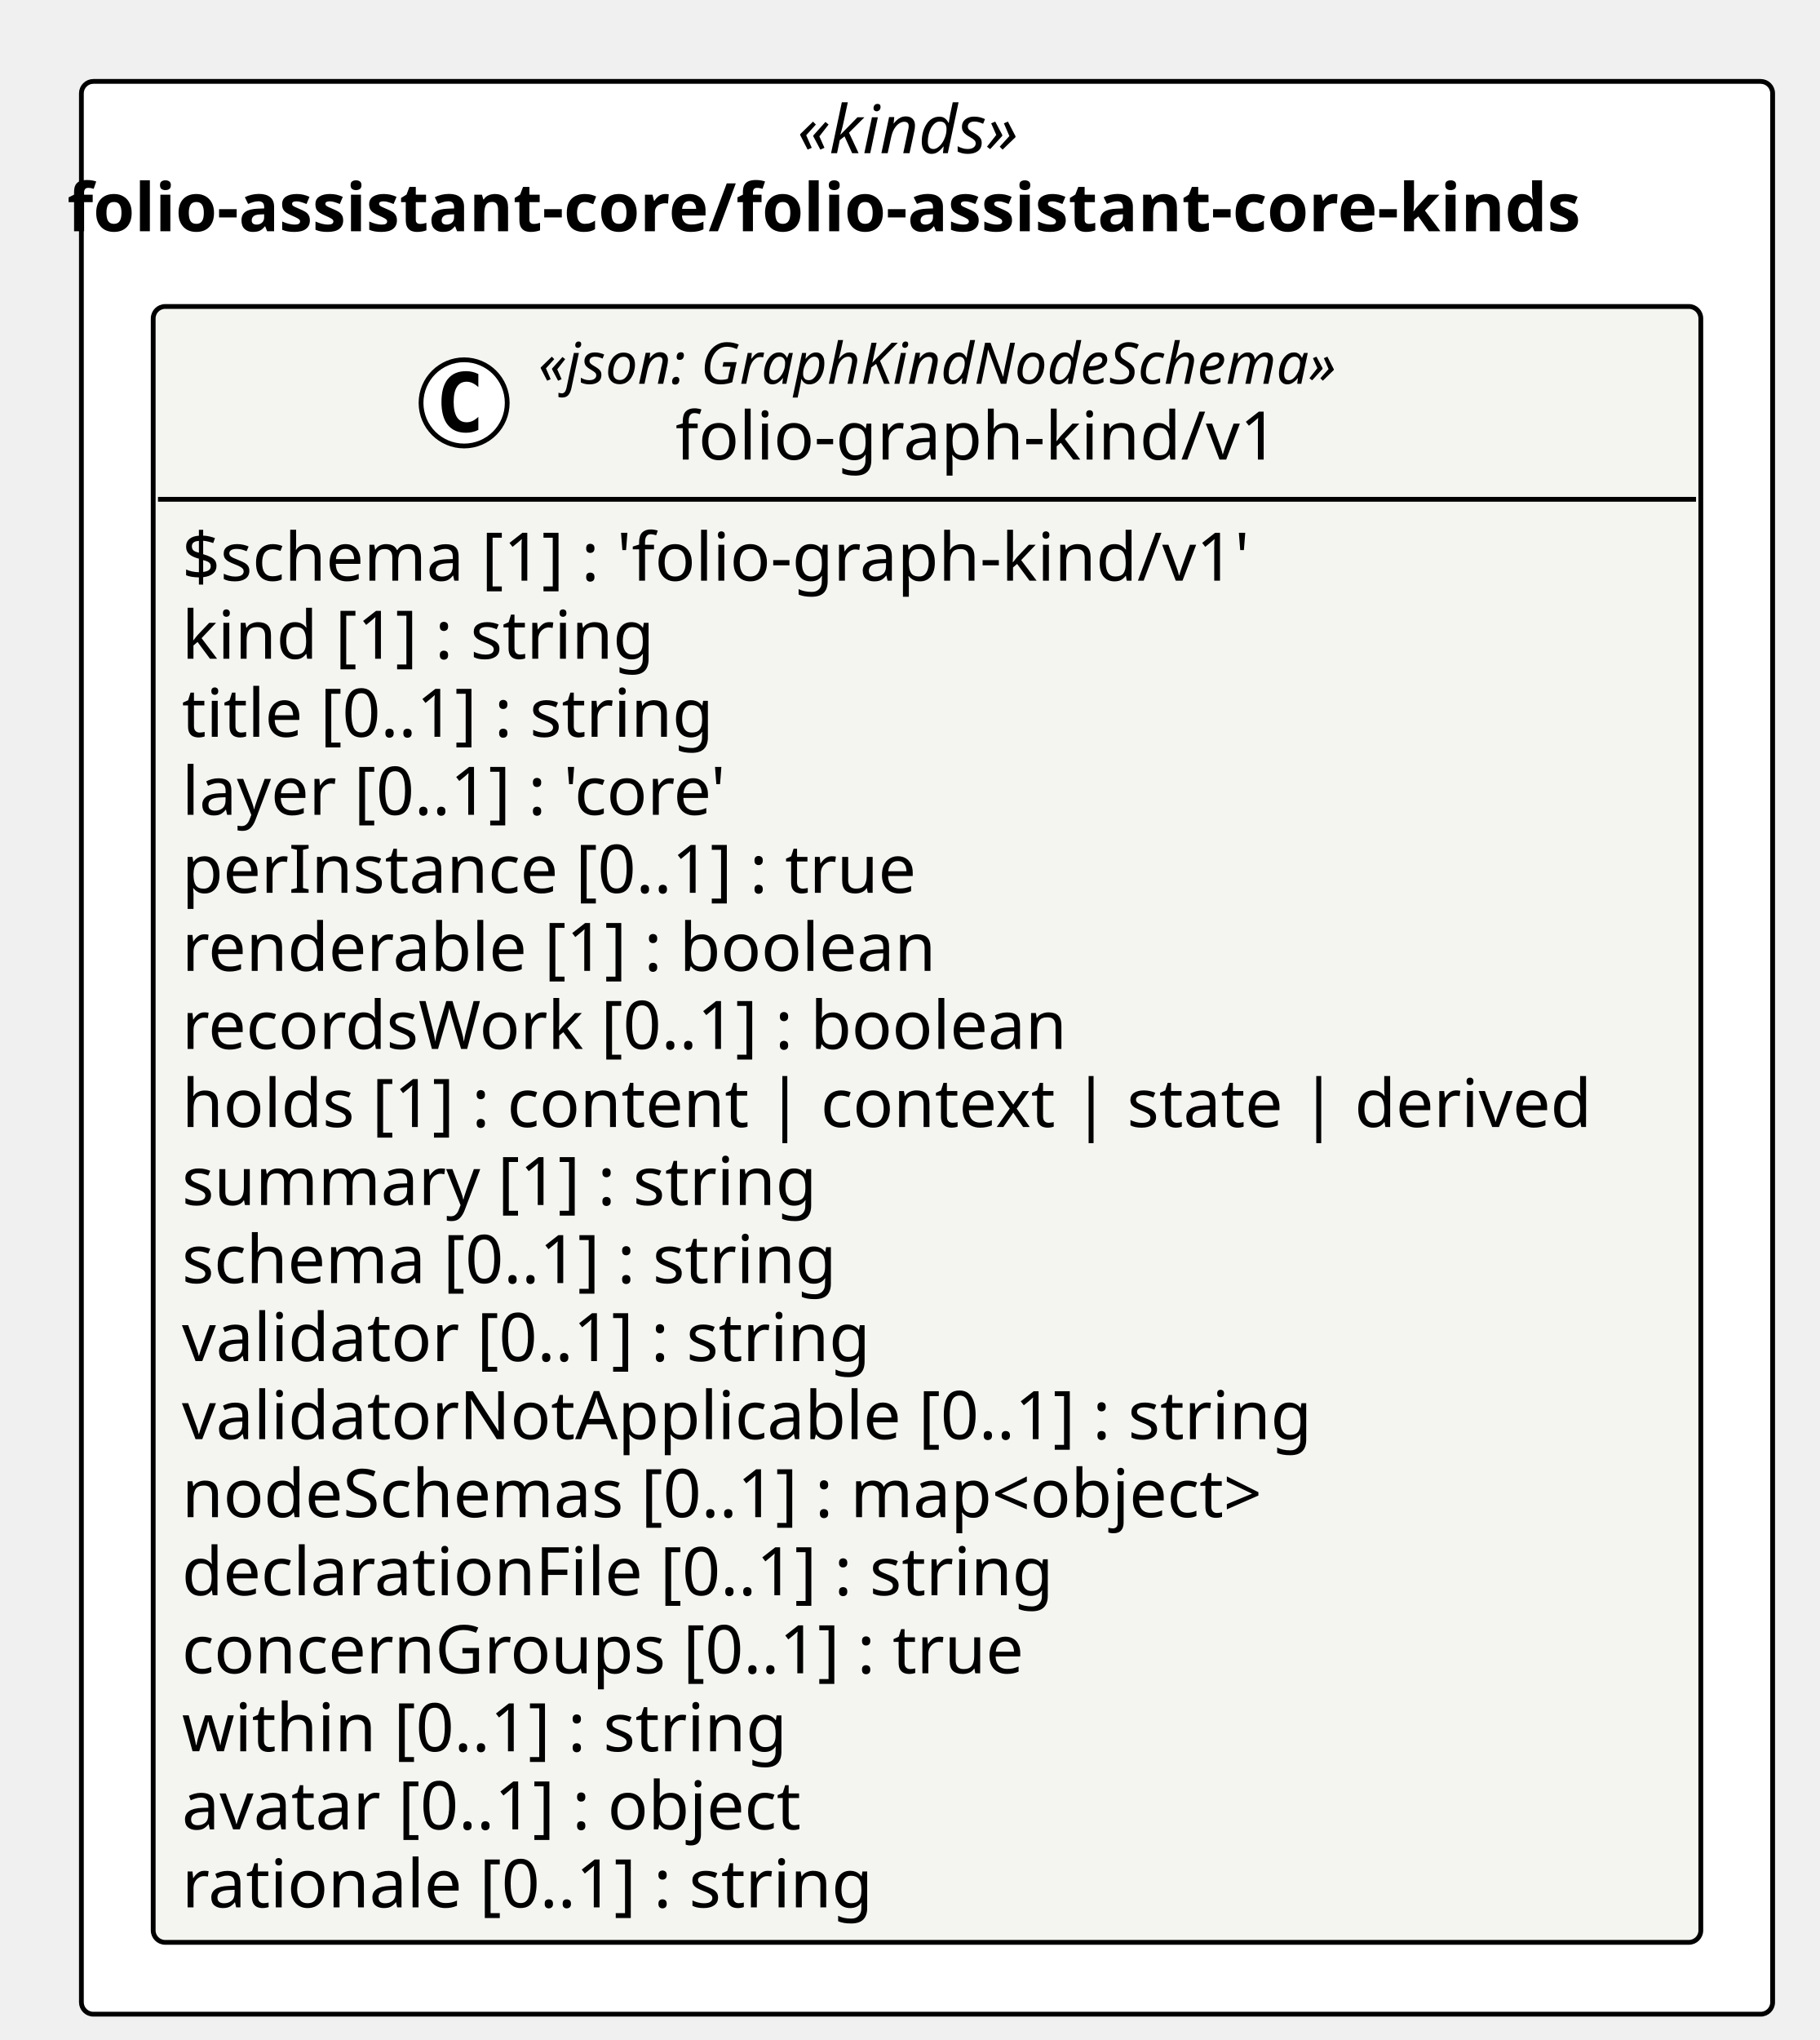
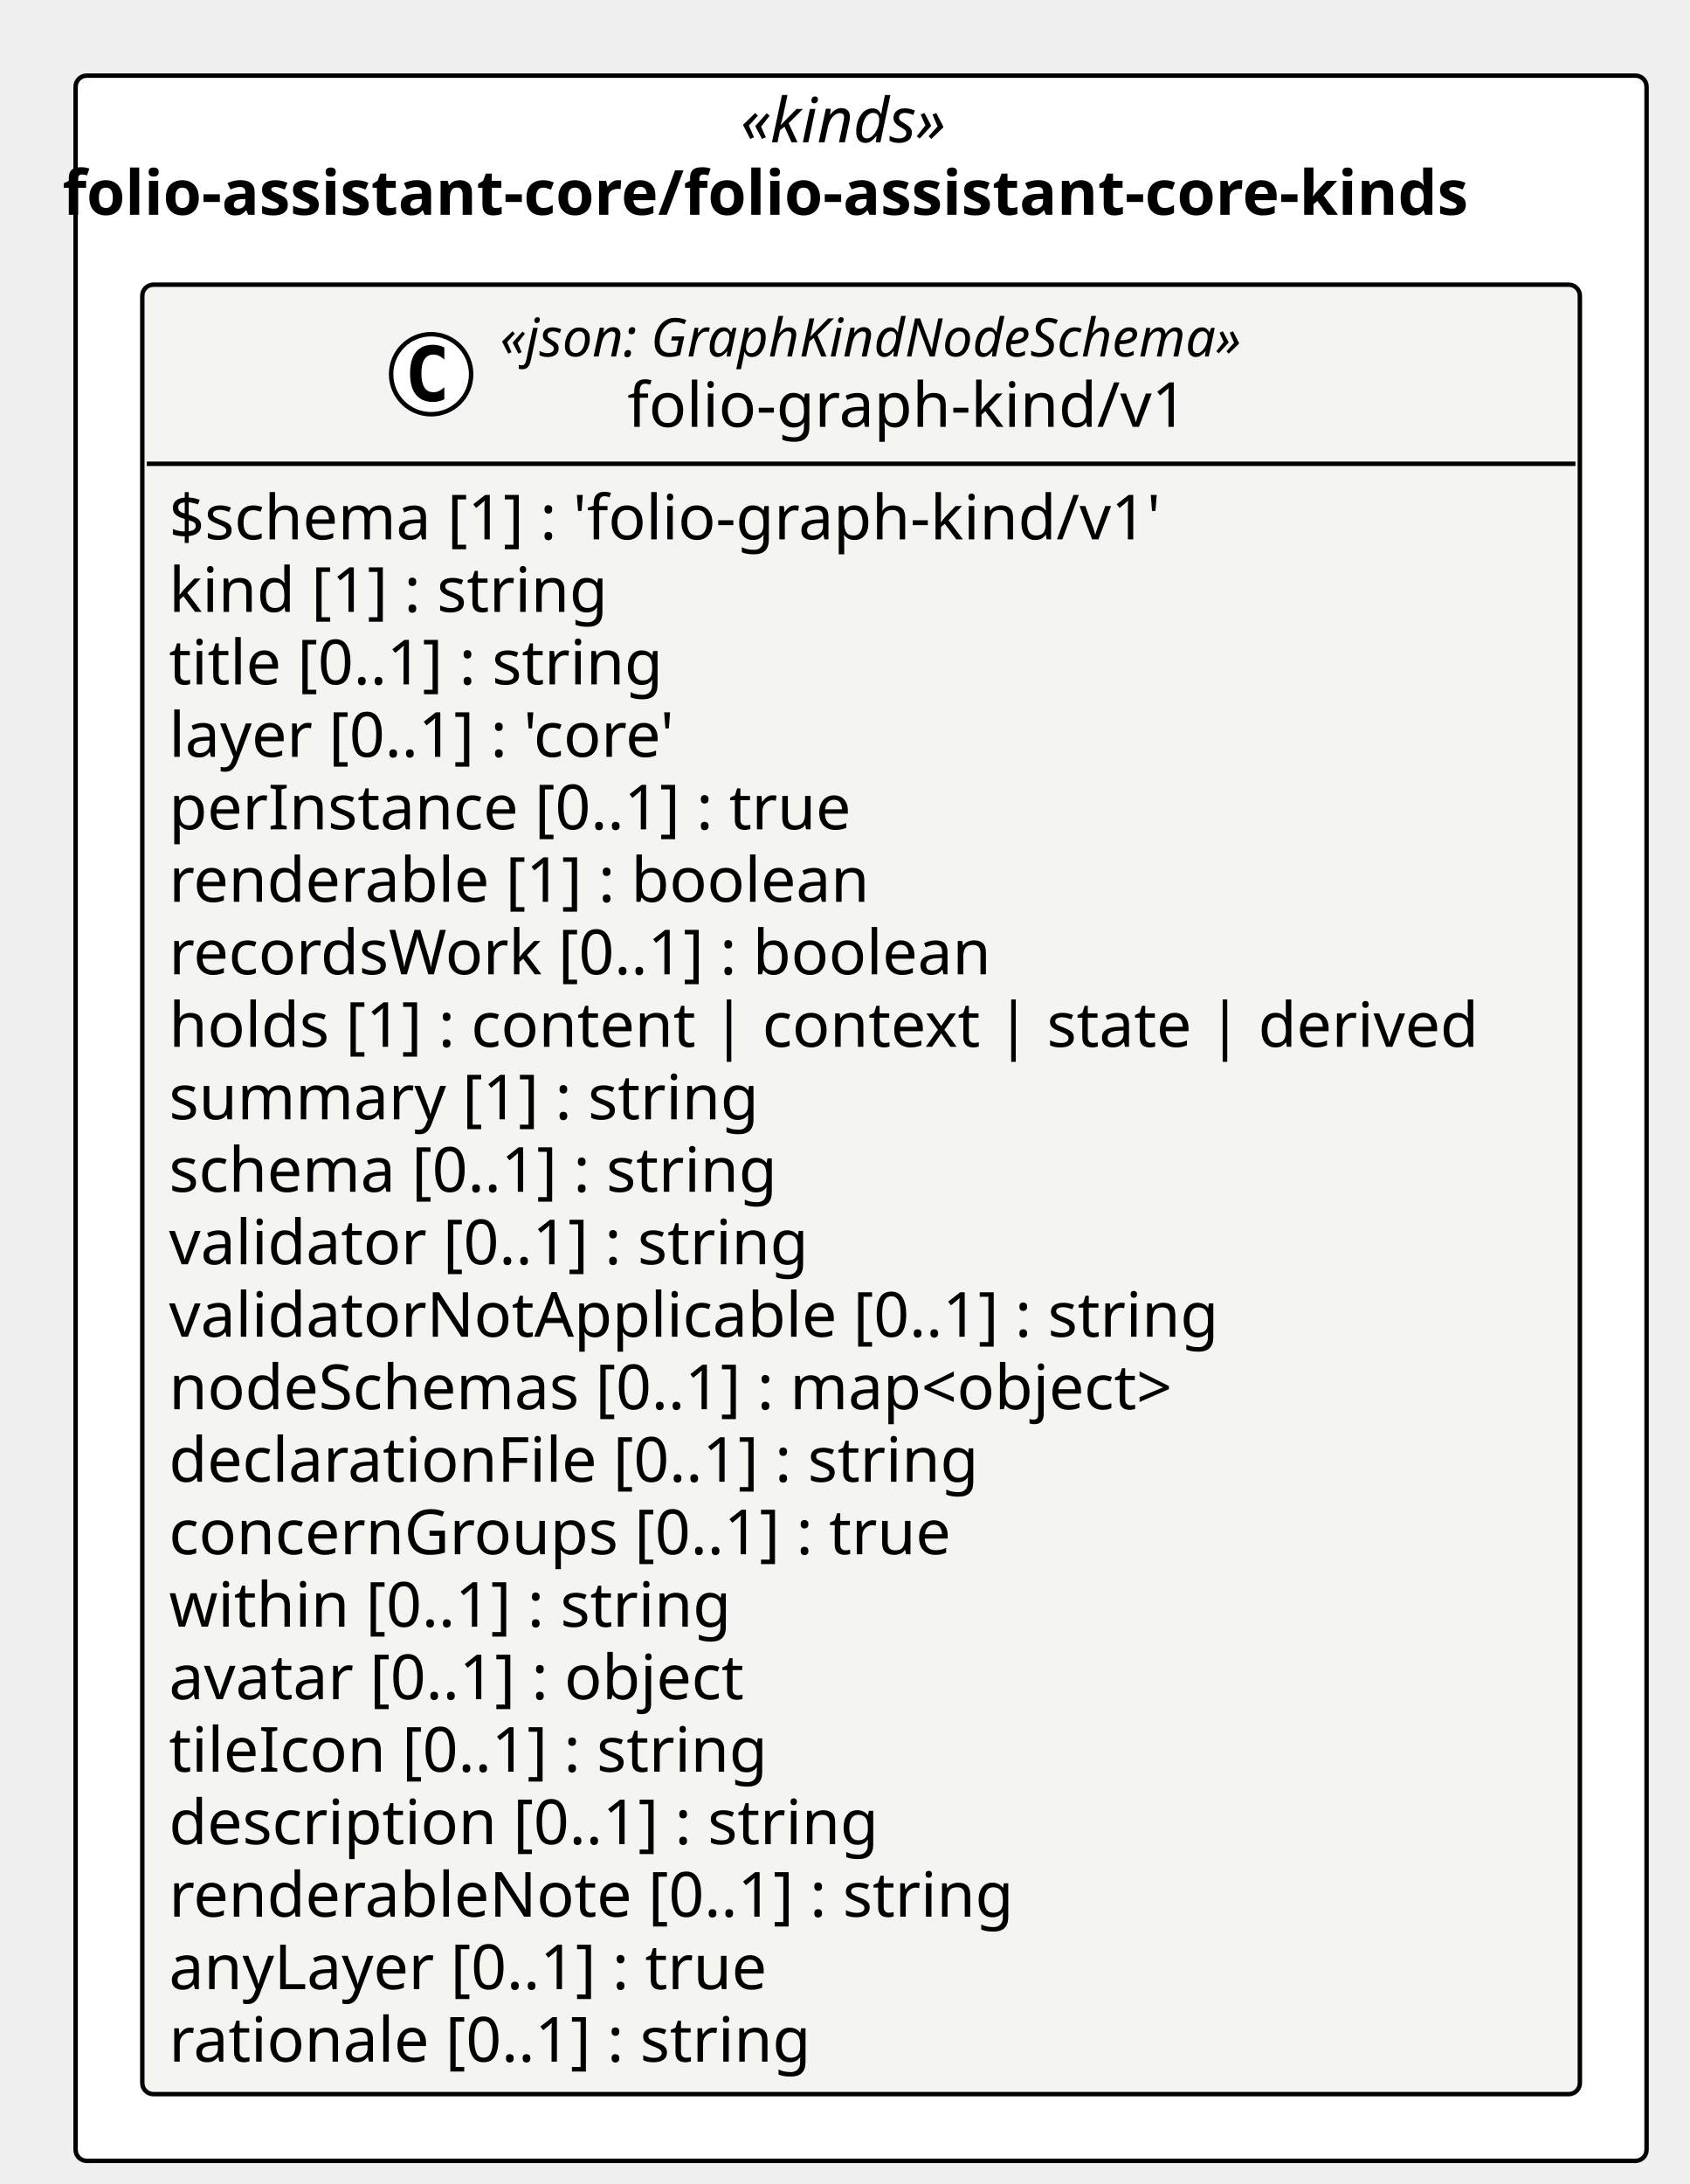
- <svg xmlns="http://www.w3.org/2000/svg" contentStyleType="text/css" height="426px" preserveAspectRatio="none" style="width:380px;height:426px;background:#FFFFFF;" version="1.1" viewBox="0 0 380 426" width="380px" zoomAndPan="magnify">
+ <svg xmlns="http://www.w3.org/2000/svg" contentStyleType="text/css" height="491px" preserveAspectRatio="none" style="width:380px;height:491px;background:#FFFFFF;" version="1.1" viewBox="0 0 380 491" width="380px" zoomAndPan="magnify">
  <defs />
  <g>
-     <rect fill="#FFFFFF" height="403.609" rx="2.5" ry="2.5" style="stroke:#000000;stroke-width:1.0;" width="353.268" x="17" y="17" />
+     <rect fill="#FFFFFF" height="468.797" rx="2.5" ry="2.5" style="stroke:#000000;stroke-width:1.0;" width="353.268" x="17" y="17" />
    <text fill="#000000" font-family="Verdana" font-size="14" font-style="italic" lengthAdjust="spacing" textLength="54.182" x="166.543" y="31.995">«kinds»</text>
    <text fill="#000000" font-family="Verdana" font-size="14" font-weight="bold" lengthAdjust="spacing" textLength="359.167" x="14.05" y="48.292">folio-assistant-core/folio-assistant-core-kinds</text>
    <g id="elem_folio_assistant_core_folio_assistant_core_kinds_folio_graph_kind_v1_folio_graph_kind_v1">
-       <rect codeLine="11" fill="#F4F4F1" height="341.609" id="folio_assistant_core_folio_assistant_core_kinds_folio_graph_kind_v1_folio_graph_kind_v1" rx="2.5" ry="2.5" style="stroke:#000000;stroke-width:1.0;" width="323.268" x="32" y="64" />
+       <rect codeLine="11" fill="#F4F4F1" height="406.797" id="folio_assistant_core_folio_assistant_core_kinds_folio_graph_kind_v1_folio_graph_kind_v1" rx="2.5" ry="2.5" style="stroke:#000000;stroke-width:1.0;" width="323.268" x="32" y="64" />
      <ellipse cx="96.947" cy="84.133" fill="#FFFFFF" rx="9" ry="9" style="stroke:#000000;stroke-width:1.0;" />
      <path d="M99.916,89.773 Q99.338,90.07 98.697,90.211 Q98.057,90.367 97.353,90.367 Q94.853,90.367 93.525,88.727 Q92.213,87.07 92.213,83.945 Q92.213,80.82 93.525,79.164 Q94.853,77.508 97.353,77.508 Q98.057,77.508 98.697,77.664 Q99.353,77.82 99.916,78.117 L99.916,80.836 Q99.291,80.258 98.697,79.992 Q98.103,79.711 97.478,79.711 Q96.135,79.711 95.447,80.789 Q94.76,81.852 94.76,83.945 Q94.76,86.039 95.447,87.117 Q96.135,88.18 97.478,88.18 Q98.103,88.18 98.697,87.914 Q99.291,87.633 99.916,87.055 L99.916,89.773 Z " fill="#000000" />
      <text fill="#000000" font-family="Verdana" font-size="12" font-style="italic" lengthAdjust="spacing" textLength="189.873" x="112.447" y="80.139">«json: GraphKindNodeSchema»</text>
      <text fill="#000000" font-family="Verdana" font-size="14" lengthAdjust="spacing" textLength="132.59" x="141.089" y="95.964">folio-graph-kind/v1</text>
      <line style="stroke:#000000;stroke-width:1.0;" x1="33" x2="354.268" y1="104.266" y2="104.266" />
      <text fill="#000000" font-family="Verdana" font-size="14" lengthAdjust="spacing" textLength="241.787" x="38" y="121.261">$schema [1] : 'folio-graph-kind/v1'</text>
      <text fill="#000000" font-family="Verdana" font-size="14" lengthAdjust="spacing" textLength="107.844" x="38" y="137.558">kind [1] : string</text>
      <text fill="#000000" font-family="Verdana" font-size="14" lengthAdjust="spacing" textLength="123.266" x="38" y="153.855">title [0..1] : string</text>
      <text fill="#000000" font-family="Verdana" font-size="14" lengthAdjust="spacing" textLength="129.158" x="38" y="170.151">layer [0..1] : 'core'</text>
      <text fill="#000000" font-family="Verdana" font-size="14" lengthAdjust="spacing" textLength="167.241" x="38" y="186.448">perInstance [0..1] : true</text>
      <text fill="#000000" font-family="Verdana" font-size="14" lengthAdjust="spacing" textLength="170.338" x="38" y="202.745">renderable [1] : boolean</text>
      <text fill="#000000" font-family="Verdana" font-size="14" lengthAdjust="spacing" textLength="200.519" x="38" y="219.042">recordsWork [0..1] : boolean</text>
      <text fill="#000000" font-family="Verdana" font-size="14" lengthAdjust="spacing" textLength="311.268" x="38" y="235.339">holds [1] : content | context | state | derived</text>
      <text fill="#000000" font-family="Verdana" font-size="14" lengthAdjust="spacing" textLength="144.149" x="38" y="251.636">summary [1] : string</text>
      <text fill="#000000" font-family="Verdana" font-size="14" lengthAdjust="spacing" textLength="150.589" x="38" y="267.933">schema [0..1] : string</text>
      <text fill="#000000" font-family="Verdana" font-size="14" lengthAdjust="spacing" textLength="157.815" x="38" y="284.229">validator [0..1] : string</text>
      <text fill="#000000" font-family="Verdana" font-size="14" lengthAdjust="spacing" textLength="255.138" x="38" y="300.526">validatorNotApplicable [0..1] : string</text>
      <text fill="#000000" font-family="Verdana" font-size="14" lengthAdjust="spacing" textLength="251.932" x="38" y="316.823">nodeSchemas [0..1] : map&lt;object&gt;</text>
      <text fill="#000000" font-family="Verdana" font-size="14" lengthAdjust="spacing" textLength="199.158" x="38" y="333.12">declarationFile [0..1] : string</text>
      <text fill="#000000" font-family="Verdana" font-size="14" lengthAdjust="spacing" textLength="190.736" x="38" y="349.417">concernGroups [0..1] : true</text>
      <text fill="#000000" font-family="Verdana" font-size="14" lengthAdjust="spacing" textLength="138.359" x="38" y="365.714">within [0..1] : string</text>
      <text fill="#000000" font-family="Verdana" font-size="14" lengthAdjust="spacing" textLength="144.115" x="38" y="382.011">avatar [0..1] : object</text>
-       <text fill="#000000" font-family="Verdana" font-size="14" lengthAdjust="spacing" textLength="158.129" x="38" y="398.308">rationale [0..1] : string</text>
+       <text fill="#000000" font-family="Verdana" font-size="14" lengthAdjust="spacing" textLength="147.041" x="38" y="398.308">tileIcon [0..1] : string</text>
+       <text fill="#000000" font-family="Verdana" font-size="14" lengthAdjust="spacing" textLength="173.735" x="38" y="414.604">description [0..1] : string</text>
+       <text fill="#000000" font-family="Verdana" font-size="14" lengthAdjust="spacing" textLength="205.502" x="38" y="430.901">renderableNote [0..1] : string</text>
+       <text fill="#000000" font-family="Verdana" font-size="14" lengthAdjust="spacing" textLength="149.208" x="38" y="447.198">anyLayer [0..1] : true</text>
+       <text fill="#000000" font-family="Verdana" font-size="14" lengthAdjust="spacing" textLength="158.129" x="38" y="463.495">rationale [0..1] : string</text>
    </g>
  </g>
</svg>
